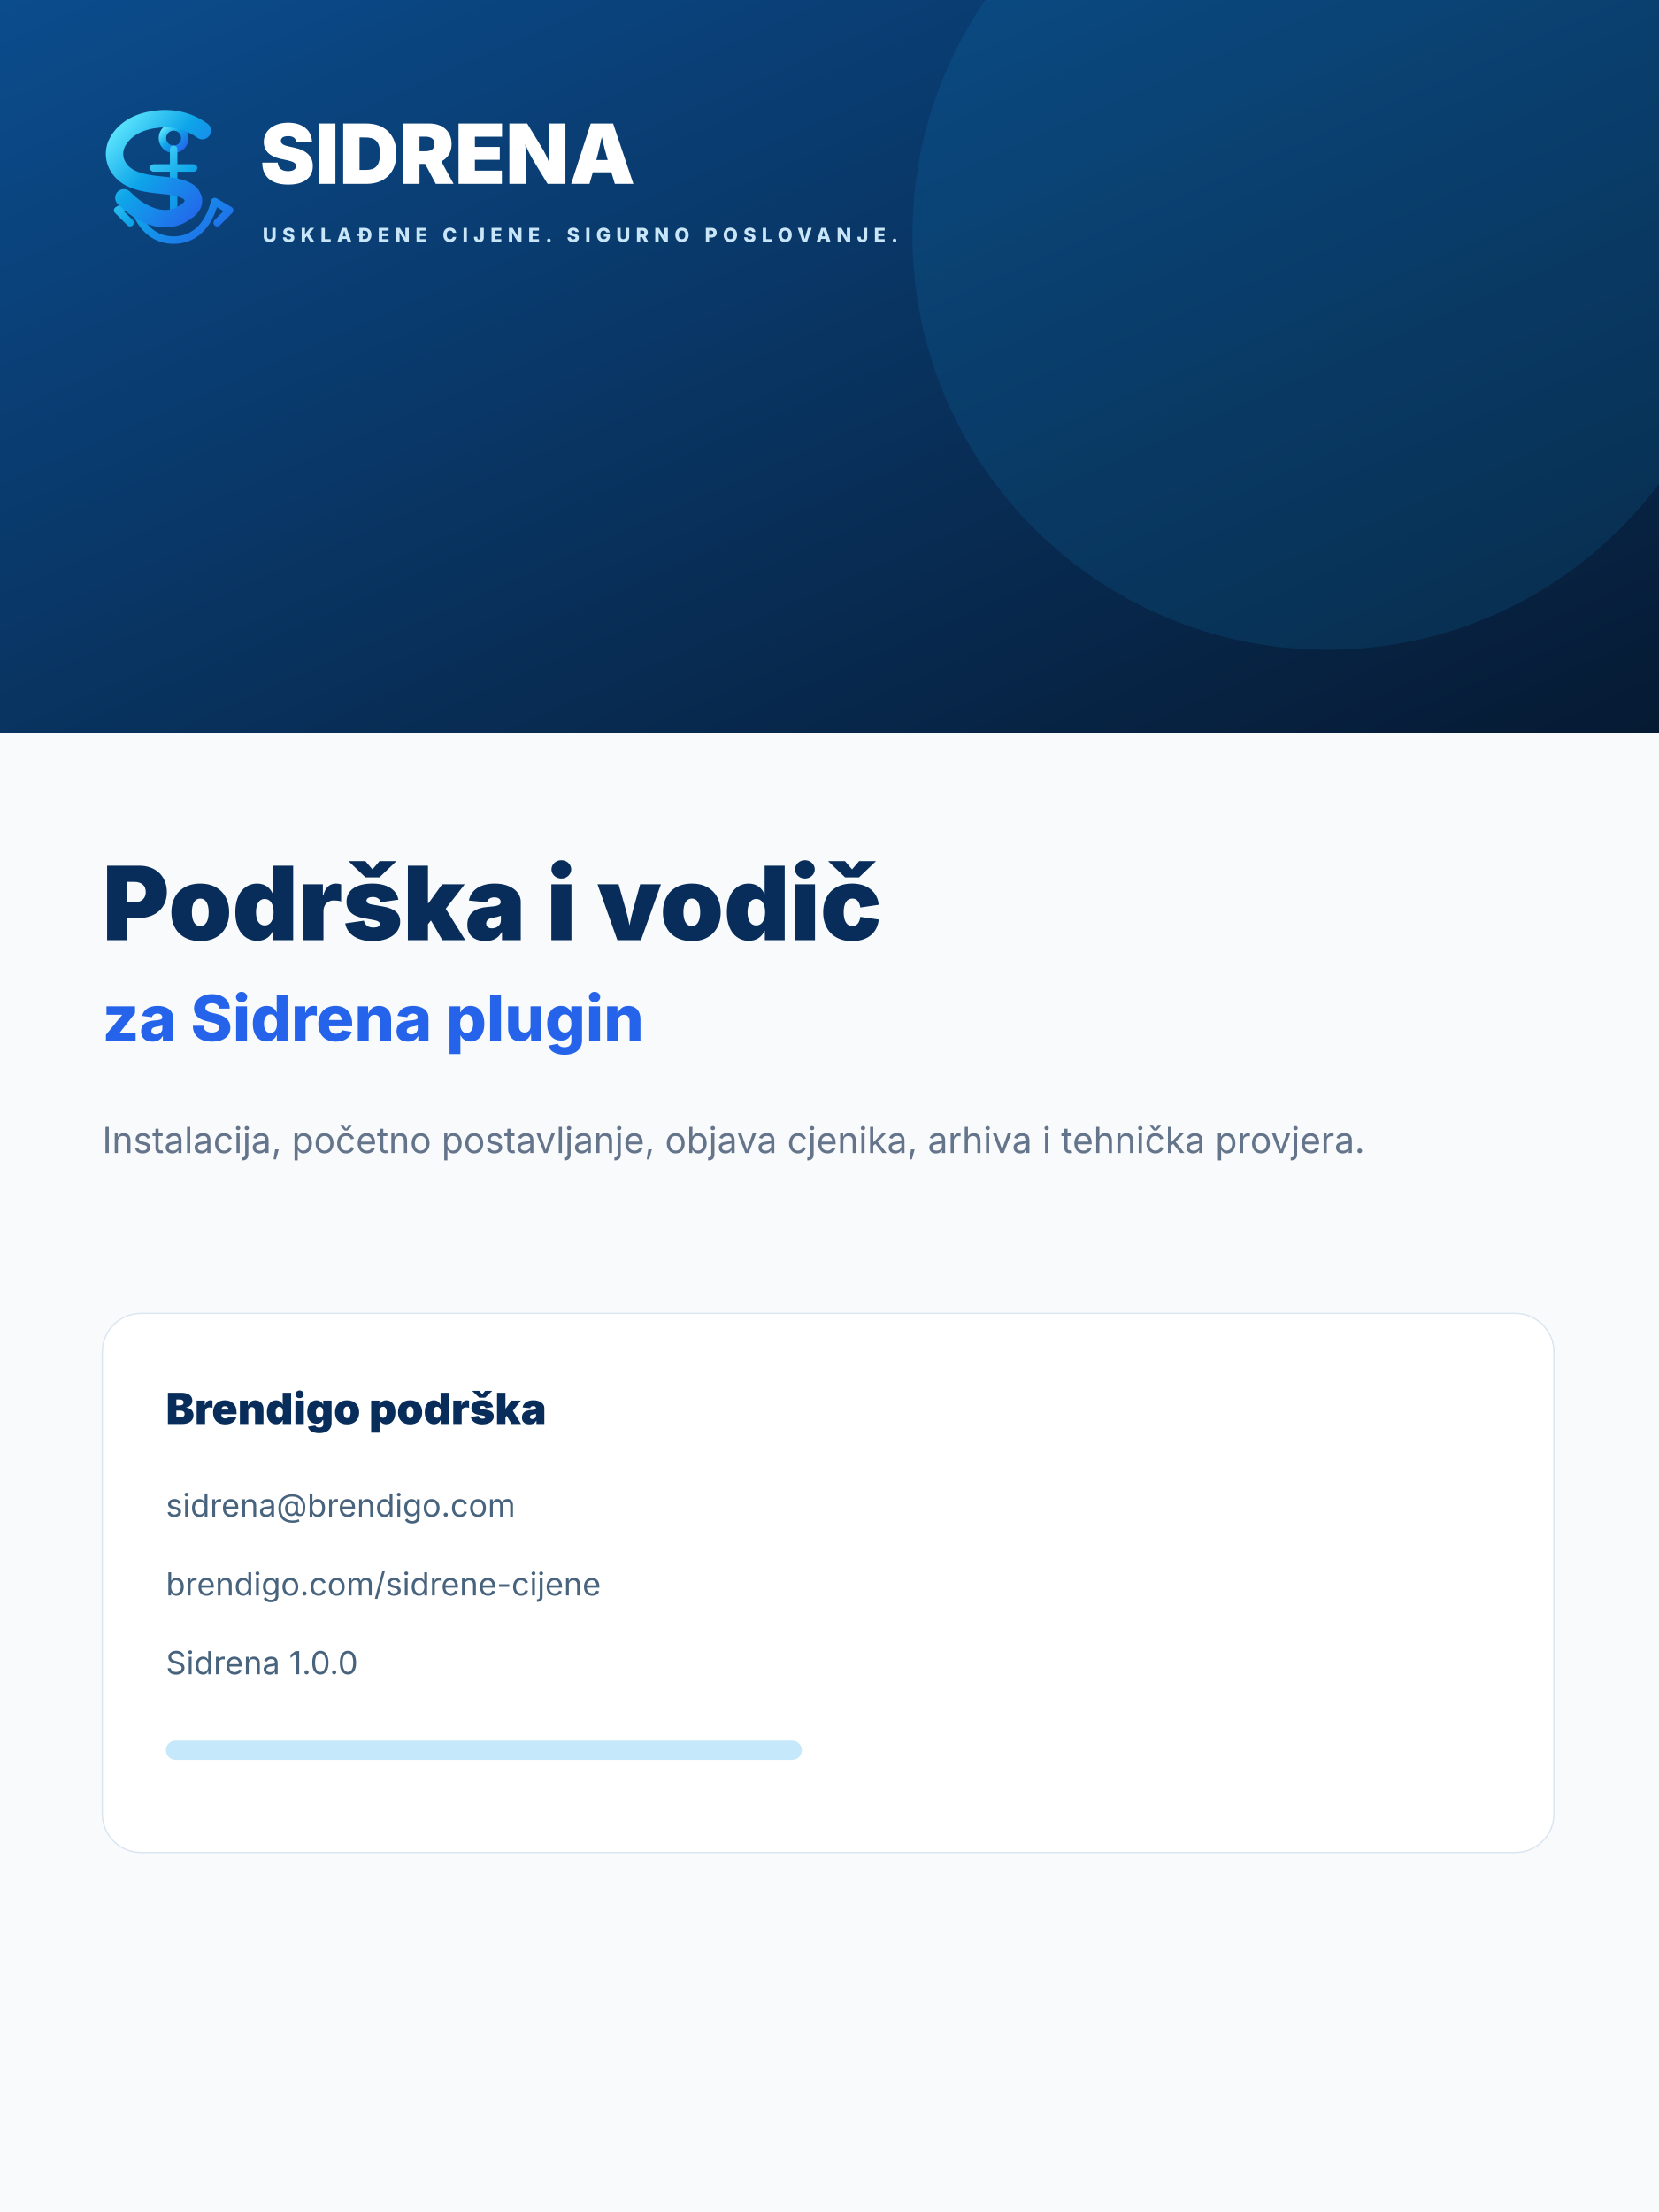
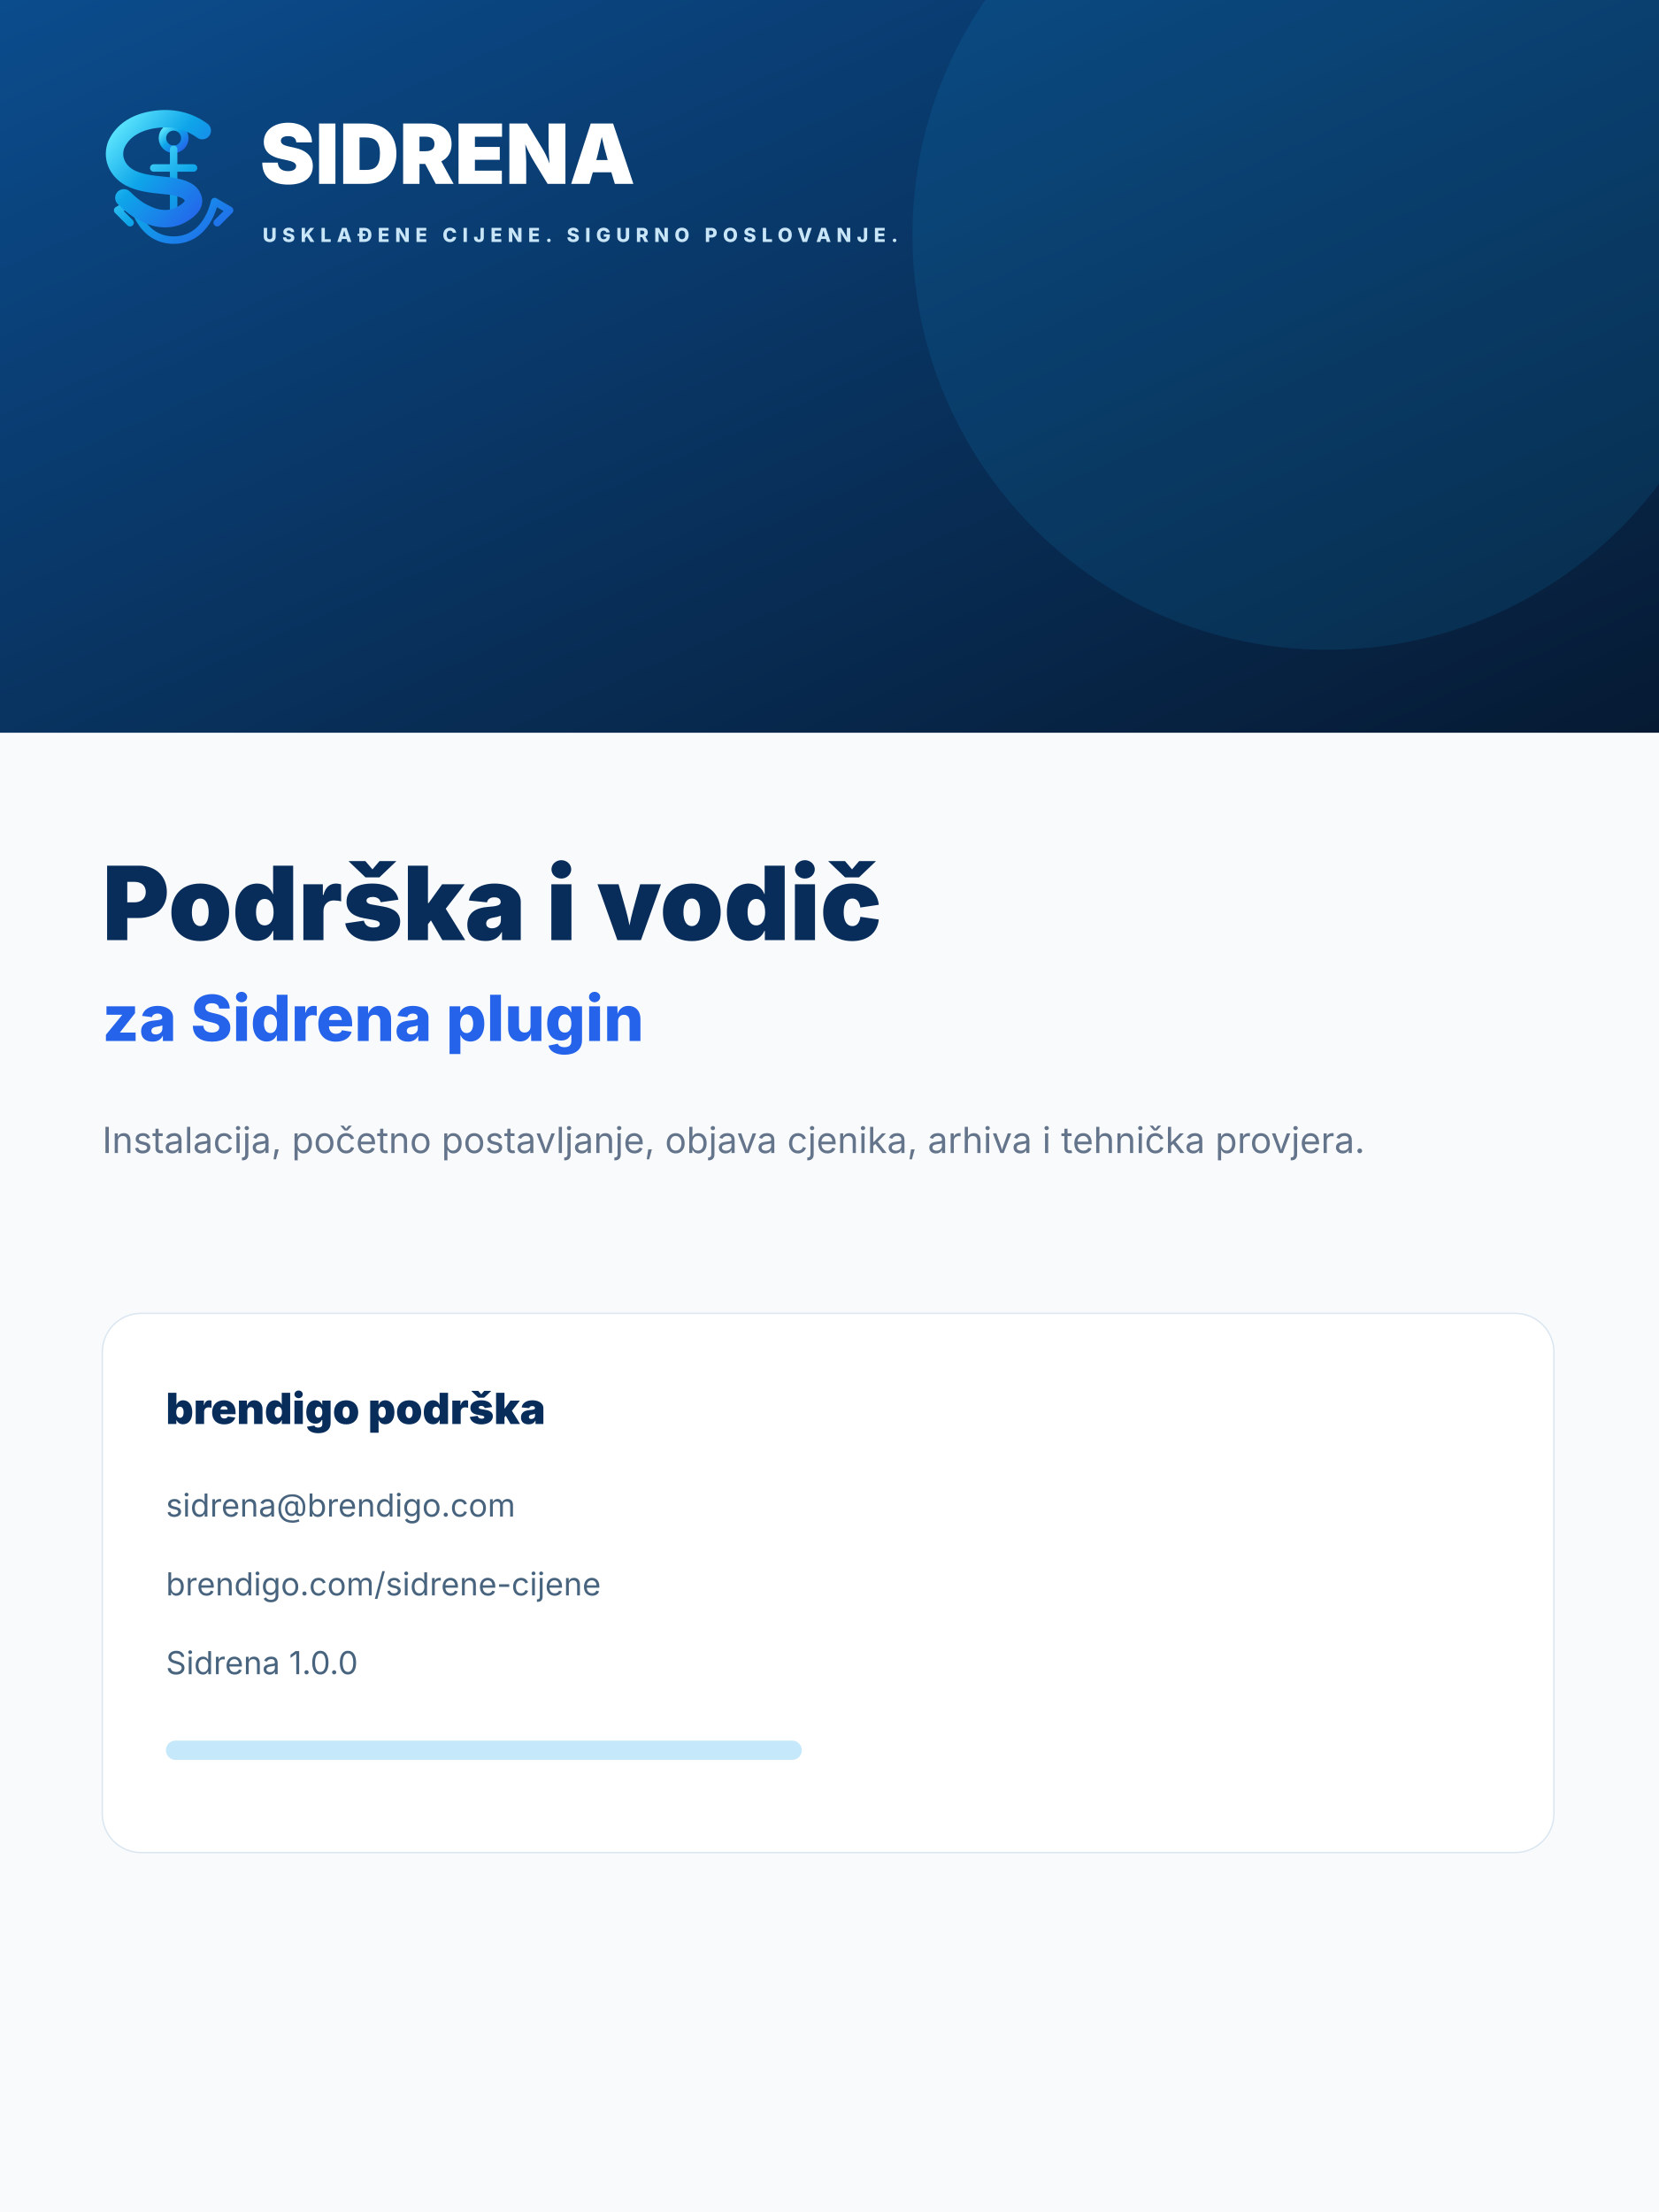
<svg xmlns="http://www.w3.org/2000/svg" viewBox="0 0 1200 1600" role="img" aria-labelledby="t">
  <defs>
    <linearGradient id="n" x1="0" y1="0" x2="1" y2="1">
      <stop stop-color="#0B4C8D" />
      <stop offset="1" stop-color="#061A33" />
    </linearGradient>
    <linearGradient id="m" x1="0" y1="0" x2="1" y2="1">
      <stop stop-color="#65ECFF" />
      <stop offset=".45" stop-color="#0EA5E9" />
      <stop offset="1" stop-color="#2563EB" />
    </linearGradient>
  </defs>
  <rect width="1200" height="1600" fill="#F8FAFC" />
  <rect width="1200" height="530" fill="url(#n)" />
  <circle cx="960" cy="170" r="300" fill="#0EA5E9" opacity=".12" />
  <g transform="translate(68 72) scale(.9)">
    <g fill="none" stroke="url(#m)" stroke-linecap="round" stroke-linejoin="round">
      <circle cx="64" cy="31" r="9" stroke-width="6" />
      <path d="M64 40v52M48 55h32M31 82c5 20 17 31 33 31s28-11 33-31M31 82l-12 7 10 10m68-17 12 7-10 10" stroke-width="6" />
      <path d="M87 25c-11-8-24-11-38-9-15 2-26 9-31 20-4 10 0 21 11 27 8 4 17 5 27 6 13 1 21 4 23 9 3 5-1 10-8 14-8 5-19 5-29 0-7-3-13-8-18-13" stroke-width="14" />
    </g>
  </g>
  <text x="188" y="133" fill="#fff" font-family="Inter,Segoe UI,Arial,sans-serif" font-size="60" font-weight="850">SIDRENA</text>
  <text x="190" y="175" fill="#C8E6F7" font-family="Inter,Segoe UI,Arial,sans-serif" font-size="14" font-weight="800" letter-spacing="4">USKLAĐENE CIJENE. SIGURNO POSLOVANJE.</text>
  <text x="74" y="680" fill="#082D5B" font-family="Inter,Segoe UI,Arial,sans-serif" font-size="74" font-weight="850">Podrška i vodič</text>
  <text x="74" y="753" fill="#2563EB" font-family="Inter,Segoe UI,Arial,sans-serif" font-size="46" font-weight="800">za Sidrena plugin</text>
  <text x="74" y="834" fill="#64748B" font-family="Inter,Segoe UI,Arial,sans-serif" font-size="26">Instalacija, početno postavljanje, objava cjenika, arhiva i tehnička provjera.</text>
  <g transform="translate(74 950)" font-family="Inter,Segoe UI,Arial,sans-serif">
    <rect width="1050" height="390" rx="28" fill="#fff" stroke="#DBE6F1" />
-     <text x="46" y="80" fill="#082D5B" font-size="31" font-weight="850">Brendigo podrška</text>
+     <text x="46" y="80" fill="#082D5B" font-size="31" font-weight="850">brendigo podrška</text>
    <text x="46" y="147" fill="#47637D" font-size="23">sidrena@brendigo.com</text>
    <text x="46" y="204" fill="#47637D" font-size="23">brendigo.com/sidrene-cijene</text>
    <text x="46" y="261" fill="#47637D" font-size="23">Sidrena 1.0.0</text>
    <rect x="46" y="309" width="460" height="14" rx="7" fill="#0EA5E9" opacity=".24" />
  </g>
</svg>
